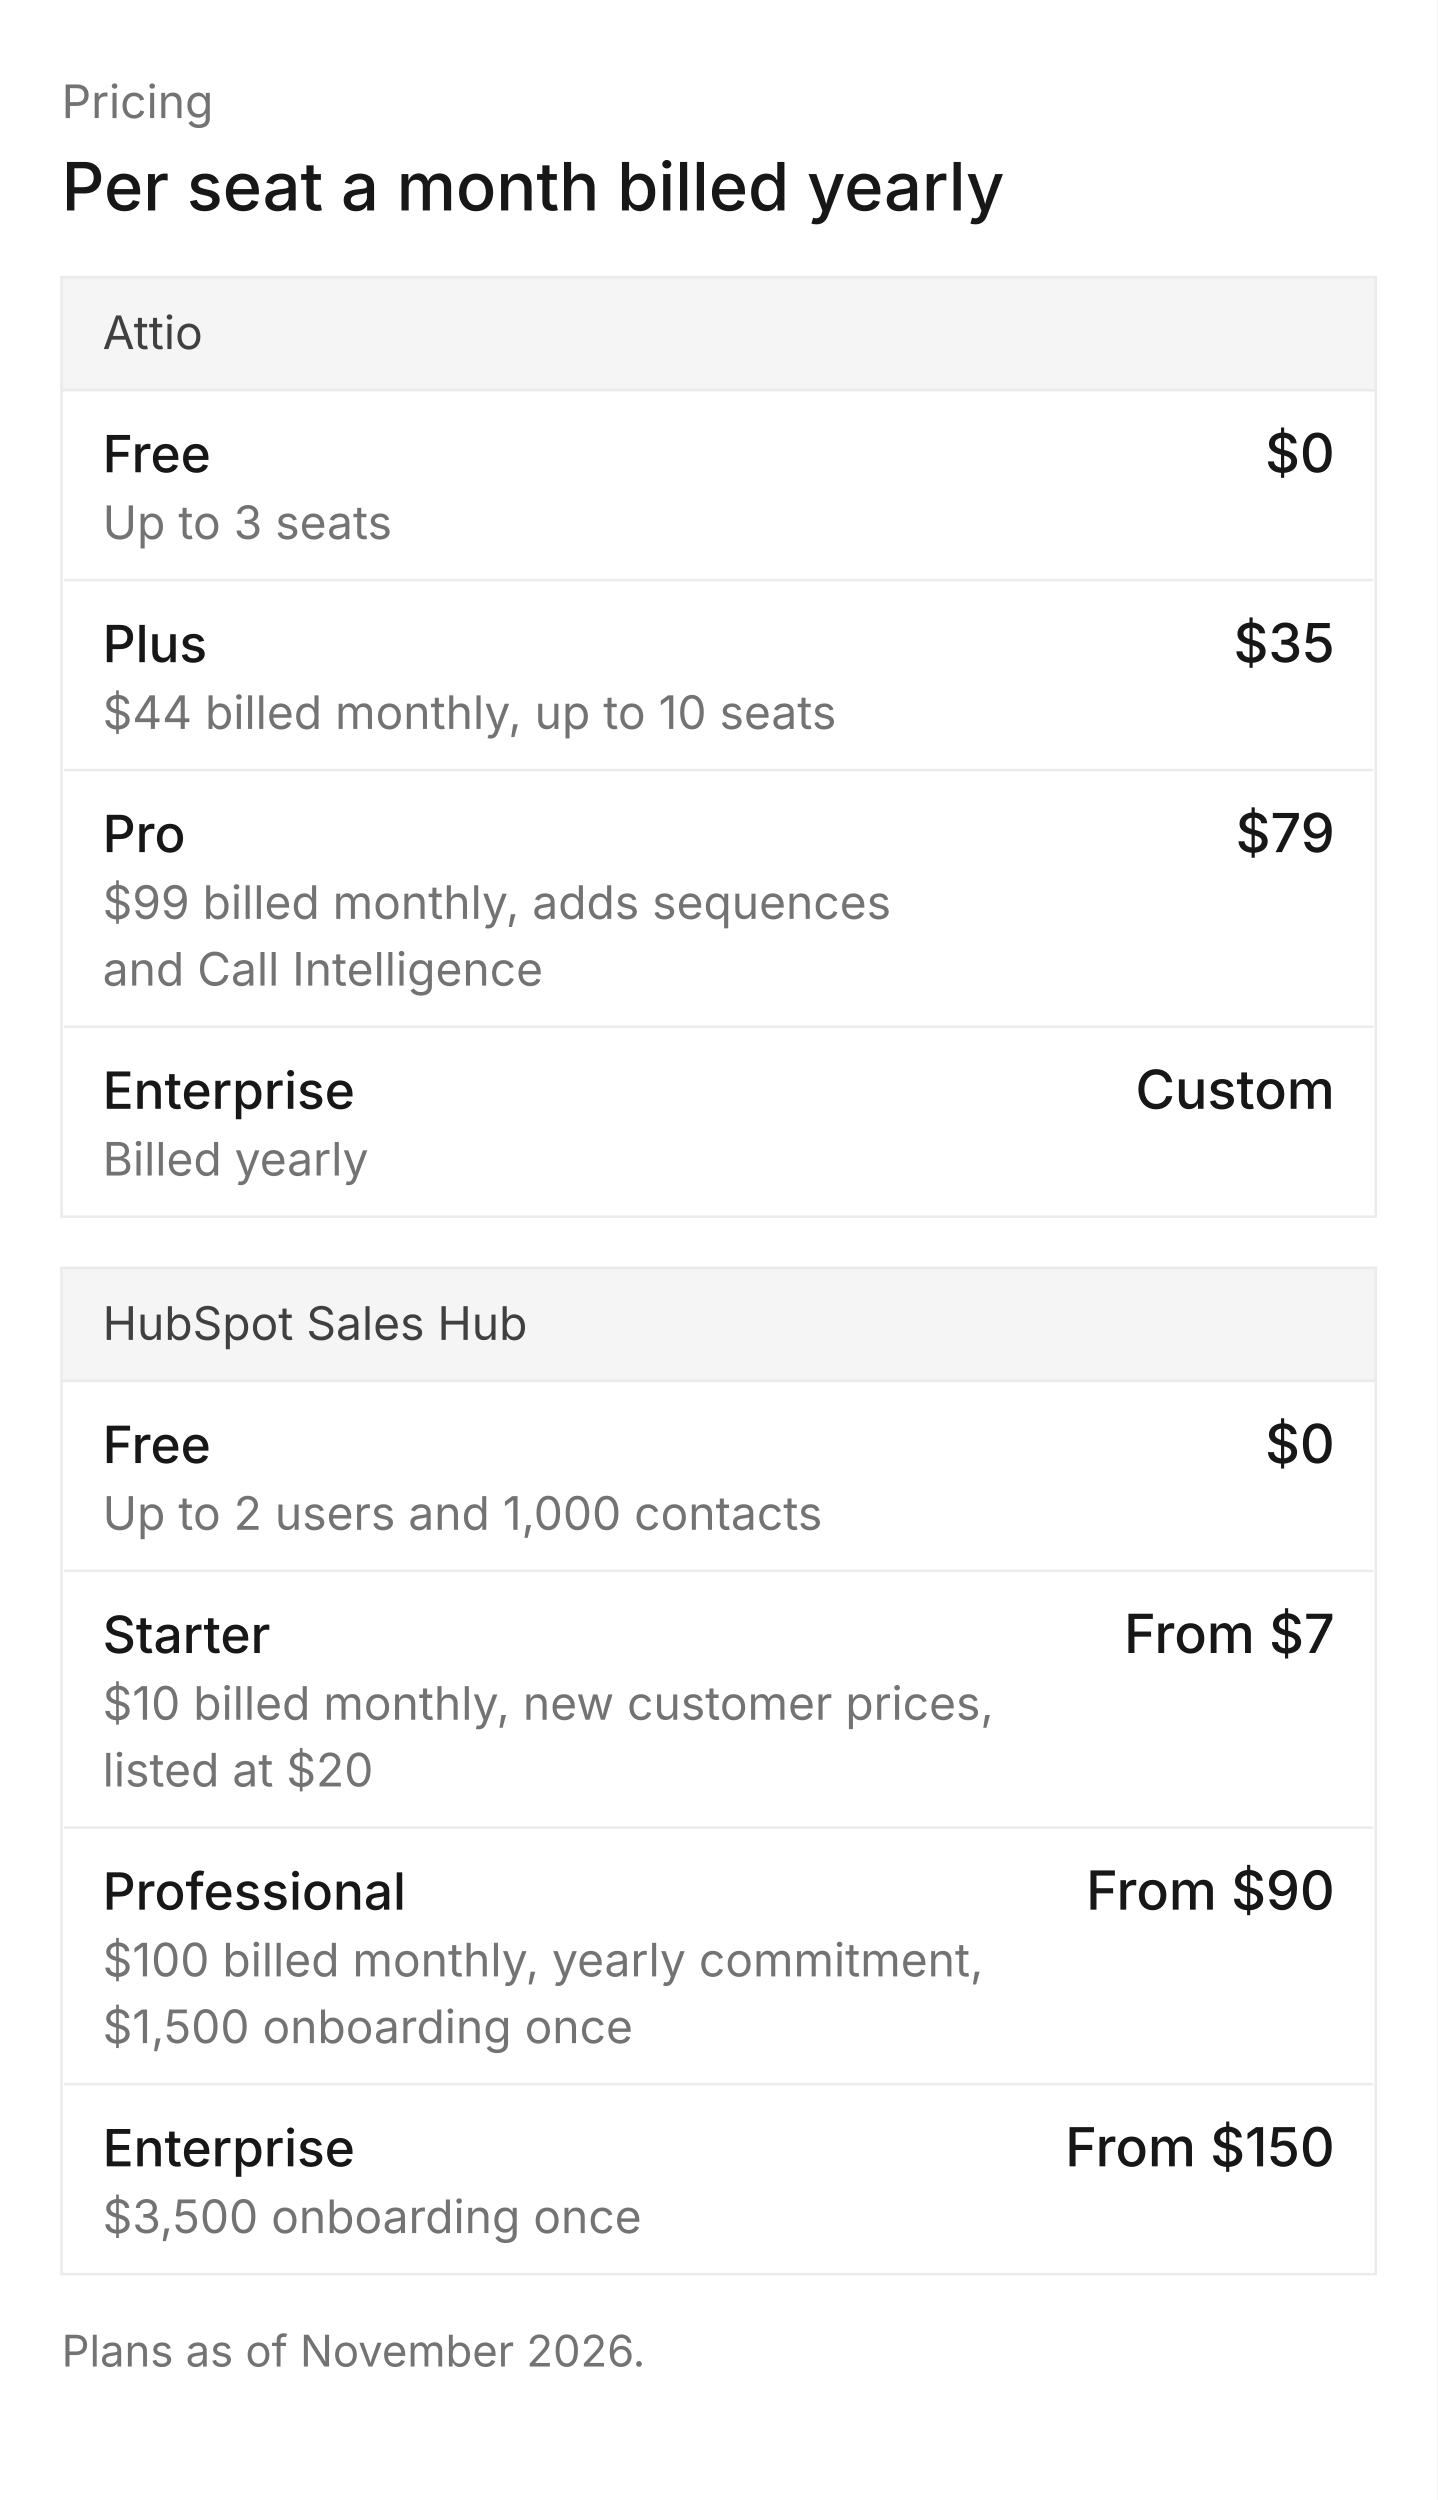
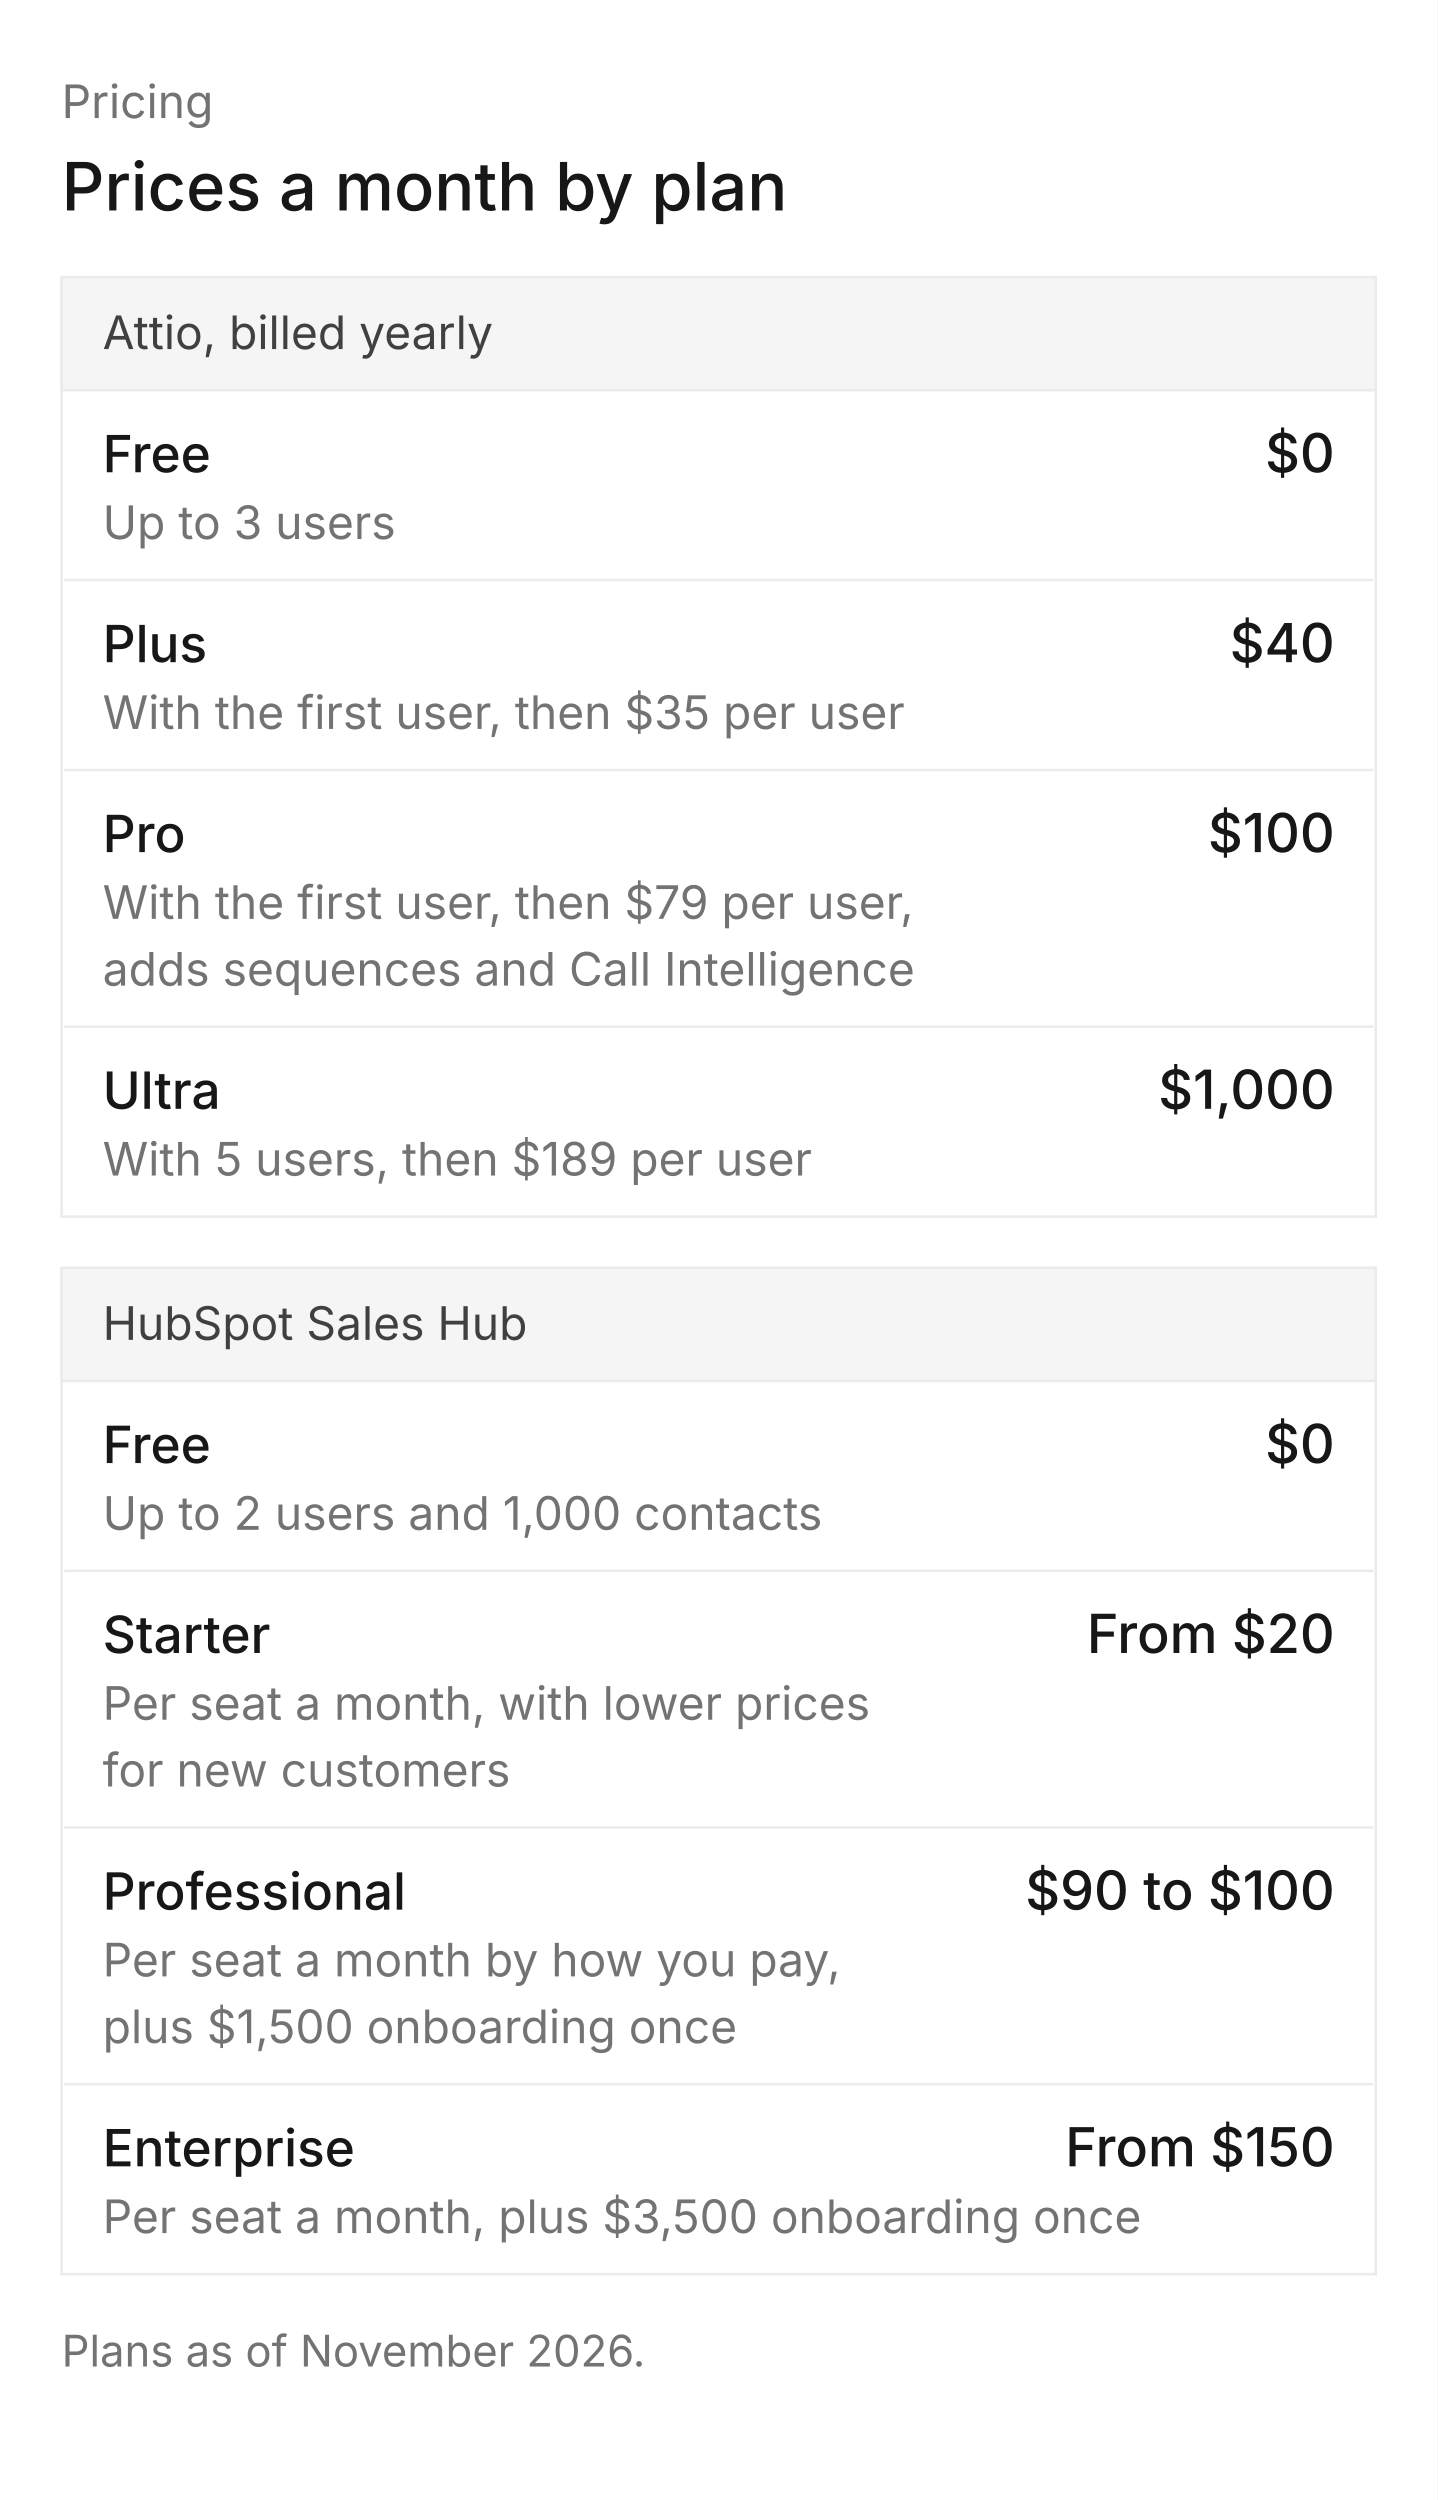
<svg xmlns="http://www.w3.org/2000/svg" viewBox="0 0 560 974" width="560" height="974" role="img" aria-labelledby="t d" font-family="Inter, system-ui, sans-serif">
  <rect width="560" height="974" fill="#ffffff" />
  <text x="24" y="46" font-family="Inter, system-ui, sans-serif" font-size="18" fill="#737373">Pricing</text>
-   <text x="24" y="82" font-size="26" font-weight="500" fill="#171717">Per seat a month <tspan fill="#171717">billed yearly</tspan>
+   <text x="24" y="82" font-size="26" font-weight="500" fill="#171717">Prices a month <tspan fill="#171717">by plan</tspan>
  </text>
  <rect x="24" y="108" width="512" height="366" fill="#ffffff" stroke="#ebebeb" />
  <rect x="24" y="108" width="512" height="44" fill="#f5f5f5" stroke="#ebebeb" />
-   <text x="40" y="136" font-family="Inter, system-ui, sans-serif" font-size="18" fill="#404040">Attio</text>
+   <text x="40" y="136" font-family="Inter, system-ui, sans-serif" font-size="18" fill="#404040">Attio, billed yearly</text>
  <text x="40" y="184" font-size="20" font-weight="500" fill="#171717">Free</text>
  <text x="520" y="184" text-anchor="end" font-size="21" font-weight="500" fill="#171717">$0</text>
-   <text x="40" y="210" font-size="18" fill="#737373">Up to 3 seats</text>
+   <text x="40" y="210" font-size="18" fill="#737373">Up to 3 users</text>
  <line x1="25" x2="535" y1="226" y2="226" stroke="#ebebeb" />
  <text x="40" y="258" font-size="20" font-weight="500" fill="#171717">Plus</text>
-   <text x="520" y="258" text-anchor="end" font-size="21" font-weight="500" fill="#171717">$35</text>
-   <text x="40" y="284" font-size="18" fill="#737373">$44 billed monthly, up to 10 seats</text>
+   <text x="520" y="258" text-anchor="end" font-size="21" font-weight="500" fill="#171717">$40</text>
+   <text x="40" y="284" font-size="18" fill="#737373">With the first user, then $35 per user</text>
  <line x1="25" x2="535" y1="300" y2="300" stroke="#ebebeb" />
  <text x="40" y="332" font-size="20" font-weight="500" fill="#171717">Pro</text>
-   <text x="520" y="332" text-anchor="end" font-size="21" font-weight="500" fill="#171717">$79</text>
-   <text x="40" y="358" font-size="18" fill="#737373">$99 billed monthly, adds sequences</text>
-   <text x="40" y="384" font-size="18" fill="#737373">and Call Intelligence</text>
+   <text x="520" y="332" text-anchor="end" font-size="21" font-weight="500" fill="#171717">$100</text>
+   <text x="40" y="358" font-size="18" fill="#737373">With the first user, then $79 per user,</text>
+   <text x="40" y="384" font-size="18" fill="#737373">adds sequences and Call Intelligence</text>
  <line x1="25" x2="535" y1="400" y2="400" stroke="#ebebeb" />
-   <text x="40" y="432" font-size="20" font-weight="500" fill="#171717">Enterprise</text>
-   <text x="520" y="432" text-anchor="end" font-size="21" font-weight="500" fill="#171717">Custom</text>
-   <text x="40" y="458" font-size="18" fill="#737373">Billed yearly</text>
+   <text x="40" y="432" font-size="20" font-weight="500" fill="#171717">Ultra</text>
+   <text x="520" y="432" text-anchor="end" font-size="21" font-weight="500" fill="#171717">$1,000</text>
+   <text x="40" y="458" font-size="18" fill="#737373">With 5 users, then $189 per user</text>
  <rect x="24" y="494" width="512" height="392" fill="#ffffff" stroke="#ebebeb" />
  <rect x="24" y="494" width="512" height="44" fill="#f5f5f5" stroke="#ebebeb" />
  <text x="40" y="522" font-family="Inter, system-ui, sans-serif" font-size="18" fill="#404040">HubSpot Sales Hub</text>
  <text x="40" y="570" font-size="20" font-weight="500" fill="#171717">Free</text>
  <text x="520" y="570" text-anchor="end" font-size="21" font-weight="500" fill="#171717">$0</text>
  <text x="40" y="596" font-size="18" fill="#737373">Up to 2 users and 1,000 contacts</text>
  <line x1="25" x2="535" y1="612" y2="612" stroke="#ebebeb" />
  <text x="40" y="644" font-size="20" font-weight="500" fill="#171717">Starter</text>
-   <text x="520" y="644" text-anchor="end" font-size="21" font-weight="500" fill="#171717">From $7</text>
-   <text x="40" y="670" font-size="18" fill="#737373">$10 billed monthly, new customer prices,</text>
-   <text x="40" y="696" font-size="18" fill="#737373">listed at $20</text>
+   <text x="520" y="644" text-anchor="end" font-size="21" font-weight="500" fill="#171717">From $20</text>
+   <text x="40" y="670" font-size="18" fill="#737373">Per seat a month, with lower prices</text>
+   <text x="40" y="696" font-size="18" fill="#737373">for new customers</text>
  <line x1="25" x2="535" y1="712" y2="712" stroke="#ebebeb" />
  <text x="40" y="744" font-size="20" font-weight="500" fill="#171717">Professional</text>
-   <text x="520" y="744" text-anchor="end" font-size="21" font-weight="500" fill="#171717">From $90</text>
-   <text x="40" y="770" font-size="18" fill="#737373">$100 billed monthly, yearly commitment,</text>
-   <text x="40" y="796" font-size="18" fill="#737373">$1,500 onboarding once</text>
+   <text x="520" y="744" text-anchor="end" font-size="21" font-weight="500" fill="#171717">$90 to $100</text>
+   <text x="40" y="770" font-size="18" fill="#737373">Per seat a month by how you pay,</text>
+   <text x="40" y="796" font-size="18" fill="#737373">plus $1,500 onboarding once</text>
  <line x1="25" x2="535" y1="812" y2="812" stroke="#ebebeb" />
  <text x="40" y="844" font-size="20" font-weight="500" fill="#171717">Enterprise</text>
  <text x="520" y="844" text-anchor="end" font-size="21" font-weight="500" fill="#171717">From $150</text>
-   <text x="40" y="870" font-size="18" fill="#737373">$3,500 onboarding once</text>
+   <text x="40" y="870" font-size="18" fill="#737373">Per seat a month, plus $3,500 onboarding once</text>
  <text x="24" y="922" font-size="17" fill="#737373">Plans as of November 2026.</text>
  <text x="24" y="946" font-size="17" fill="#737373" />
</svg>
